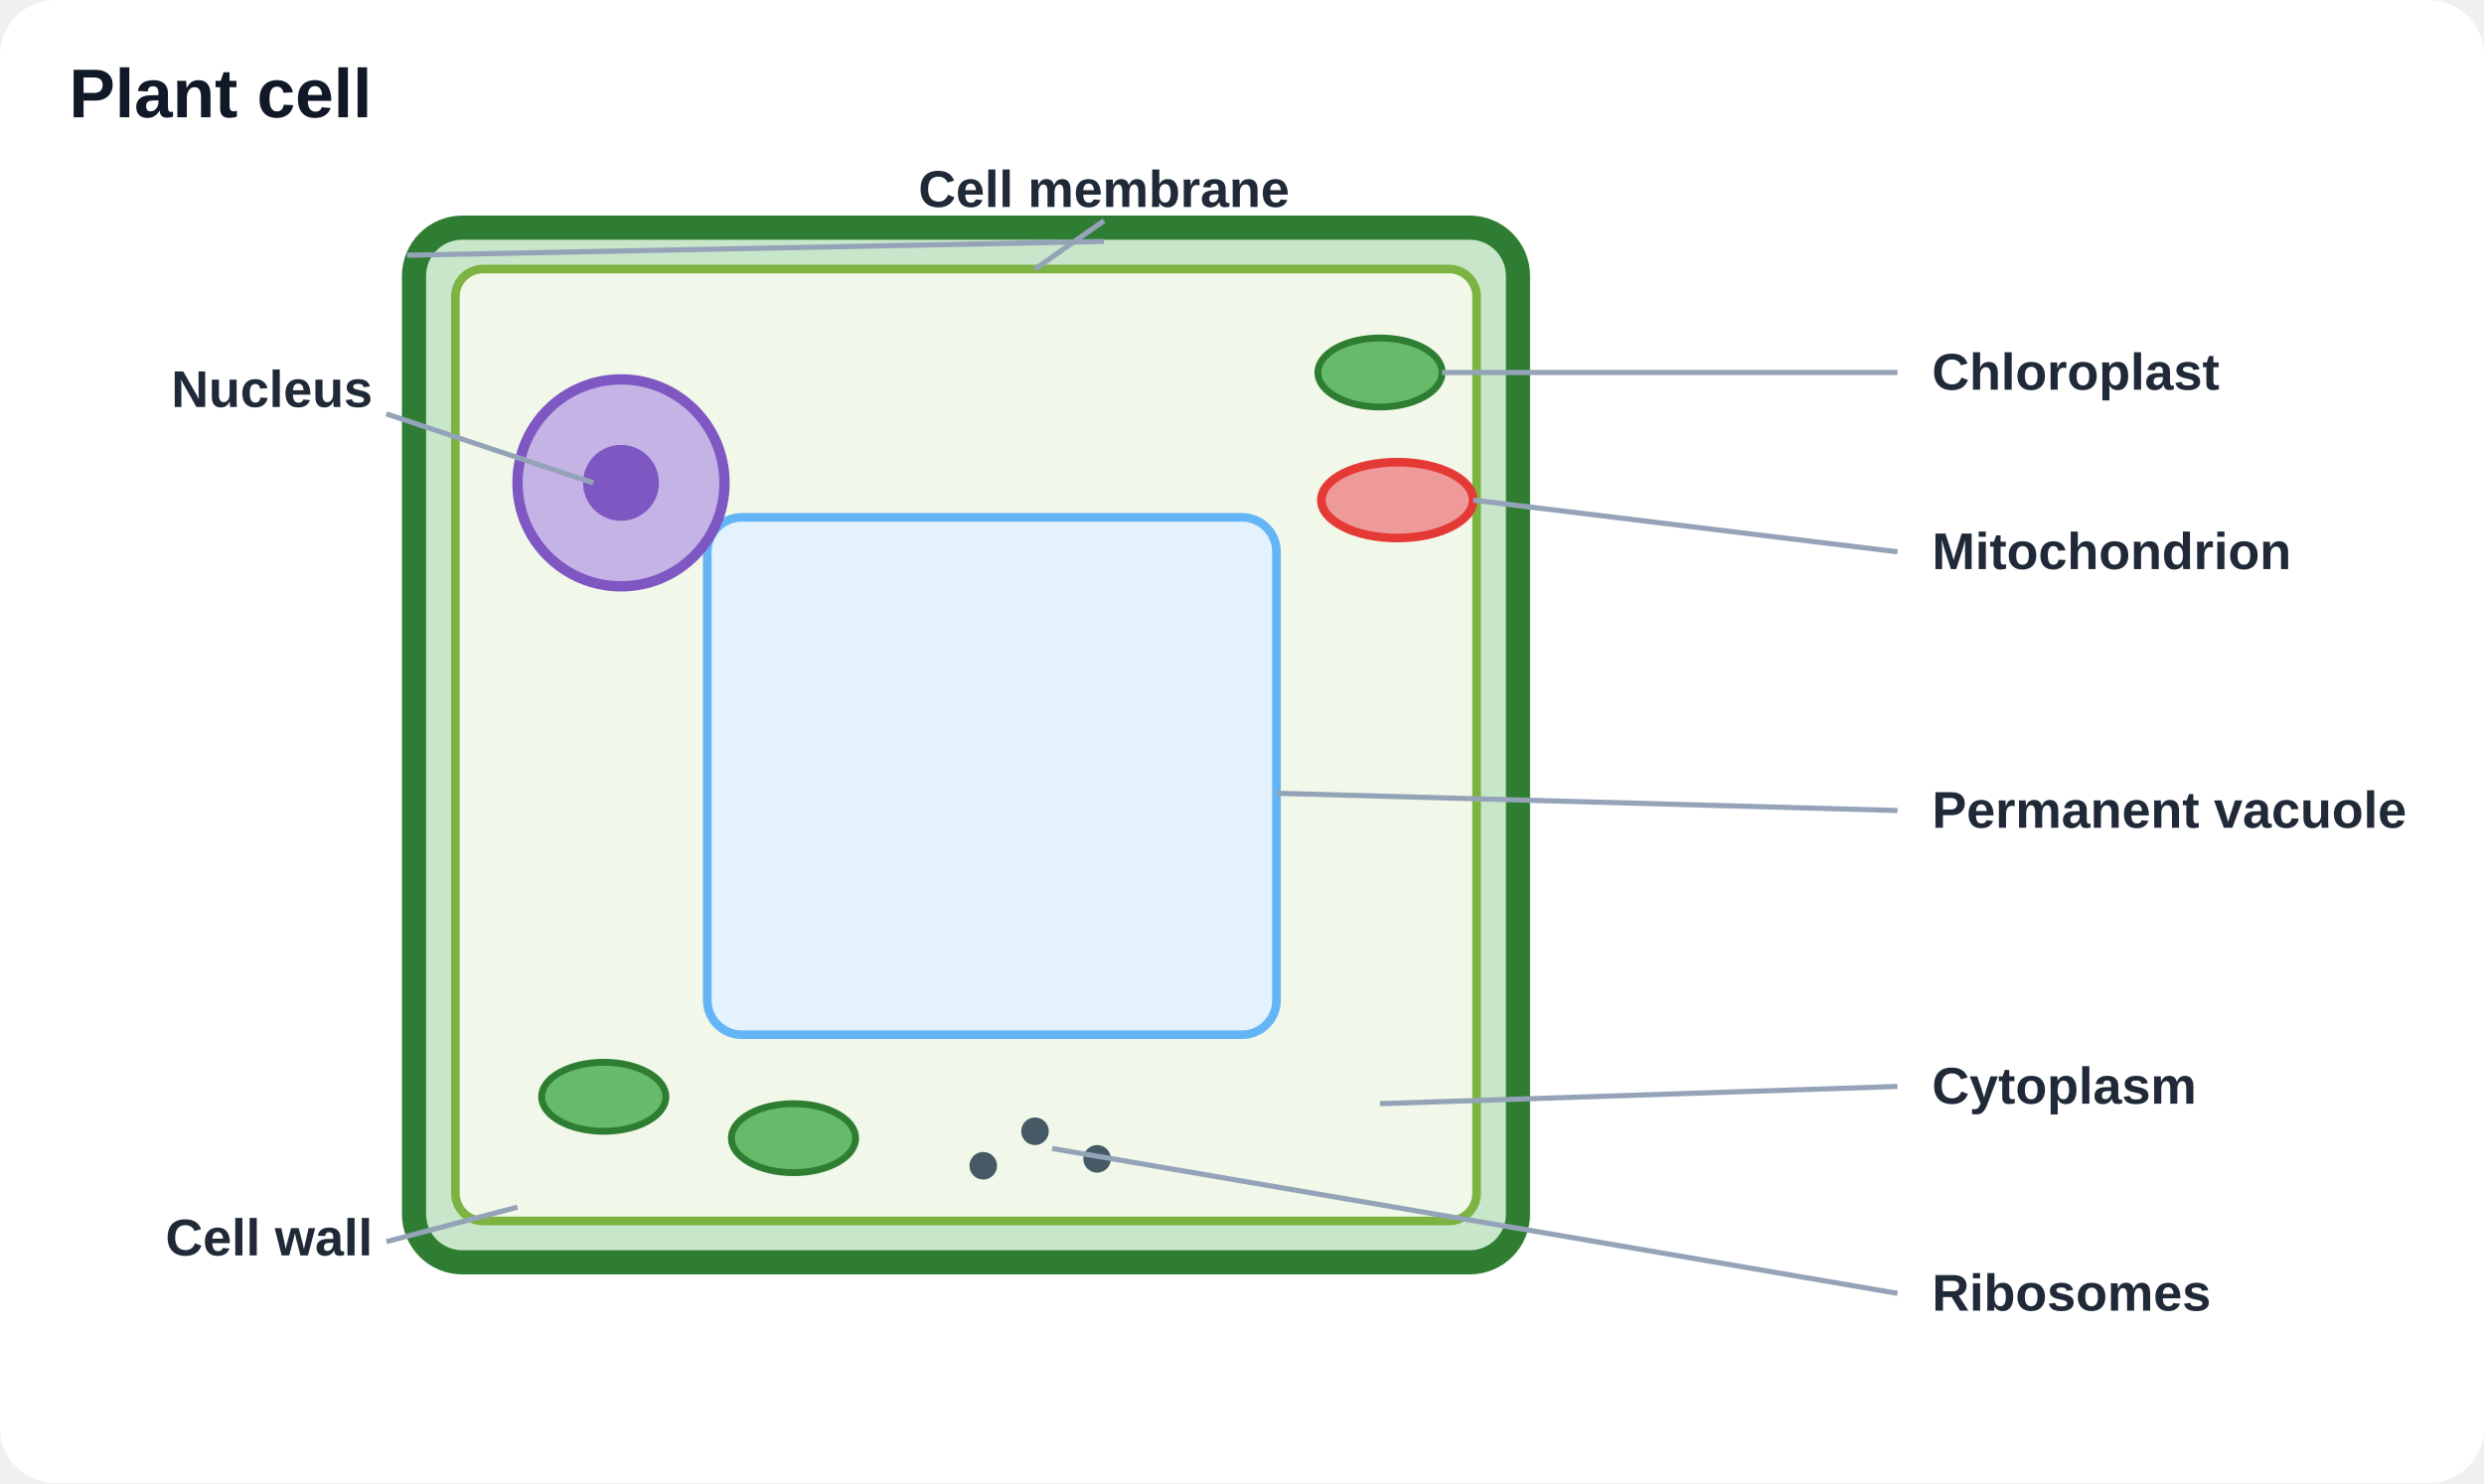
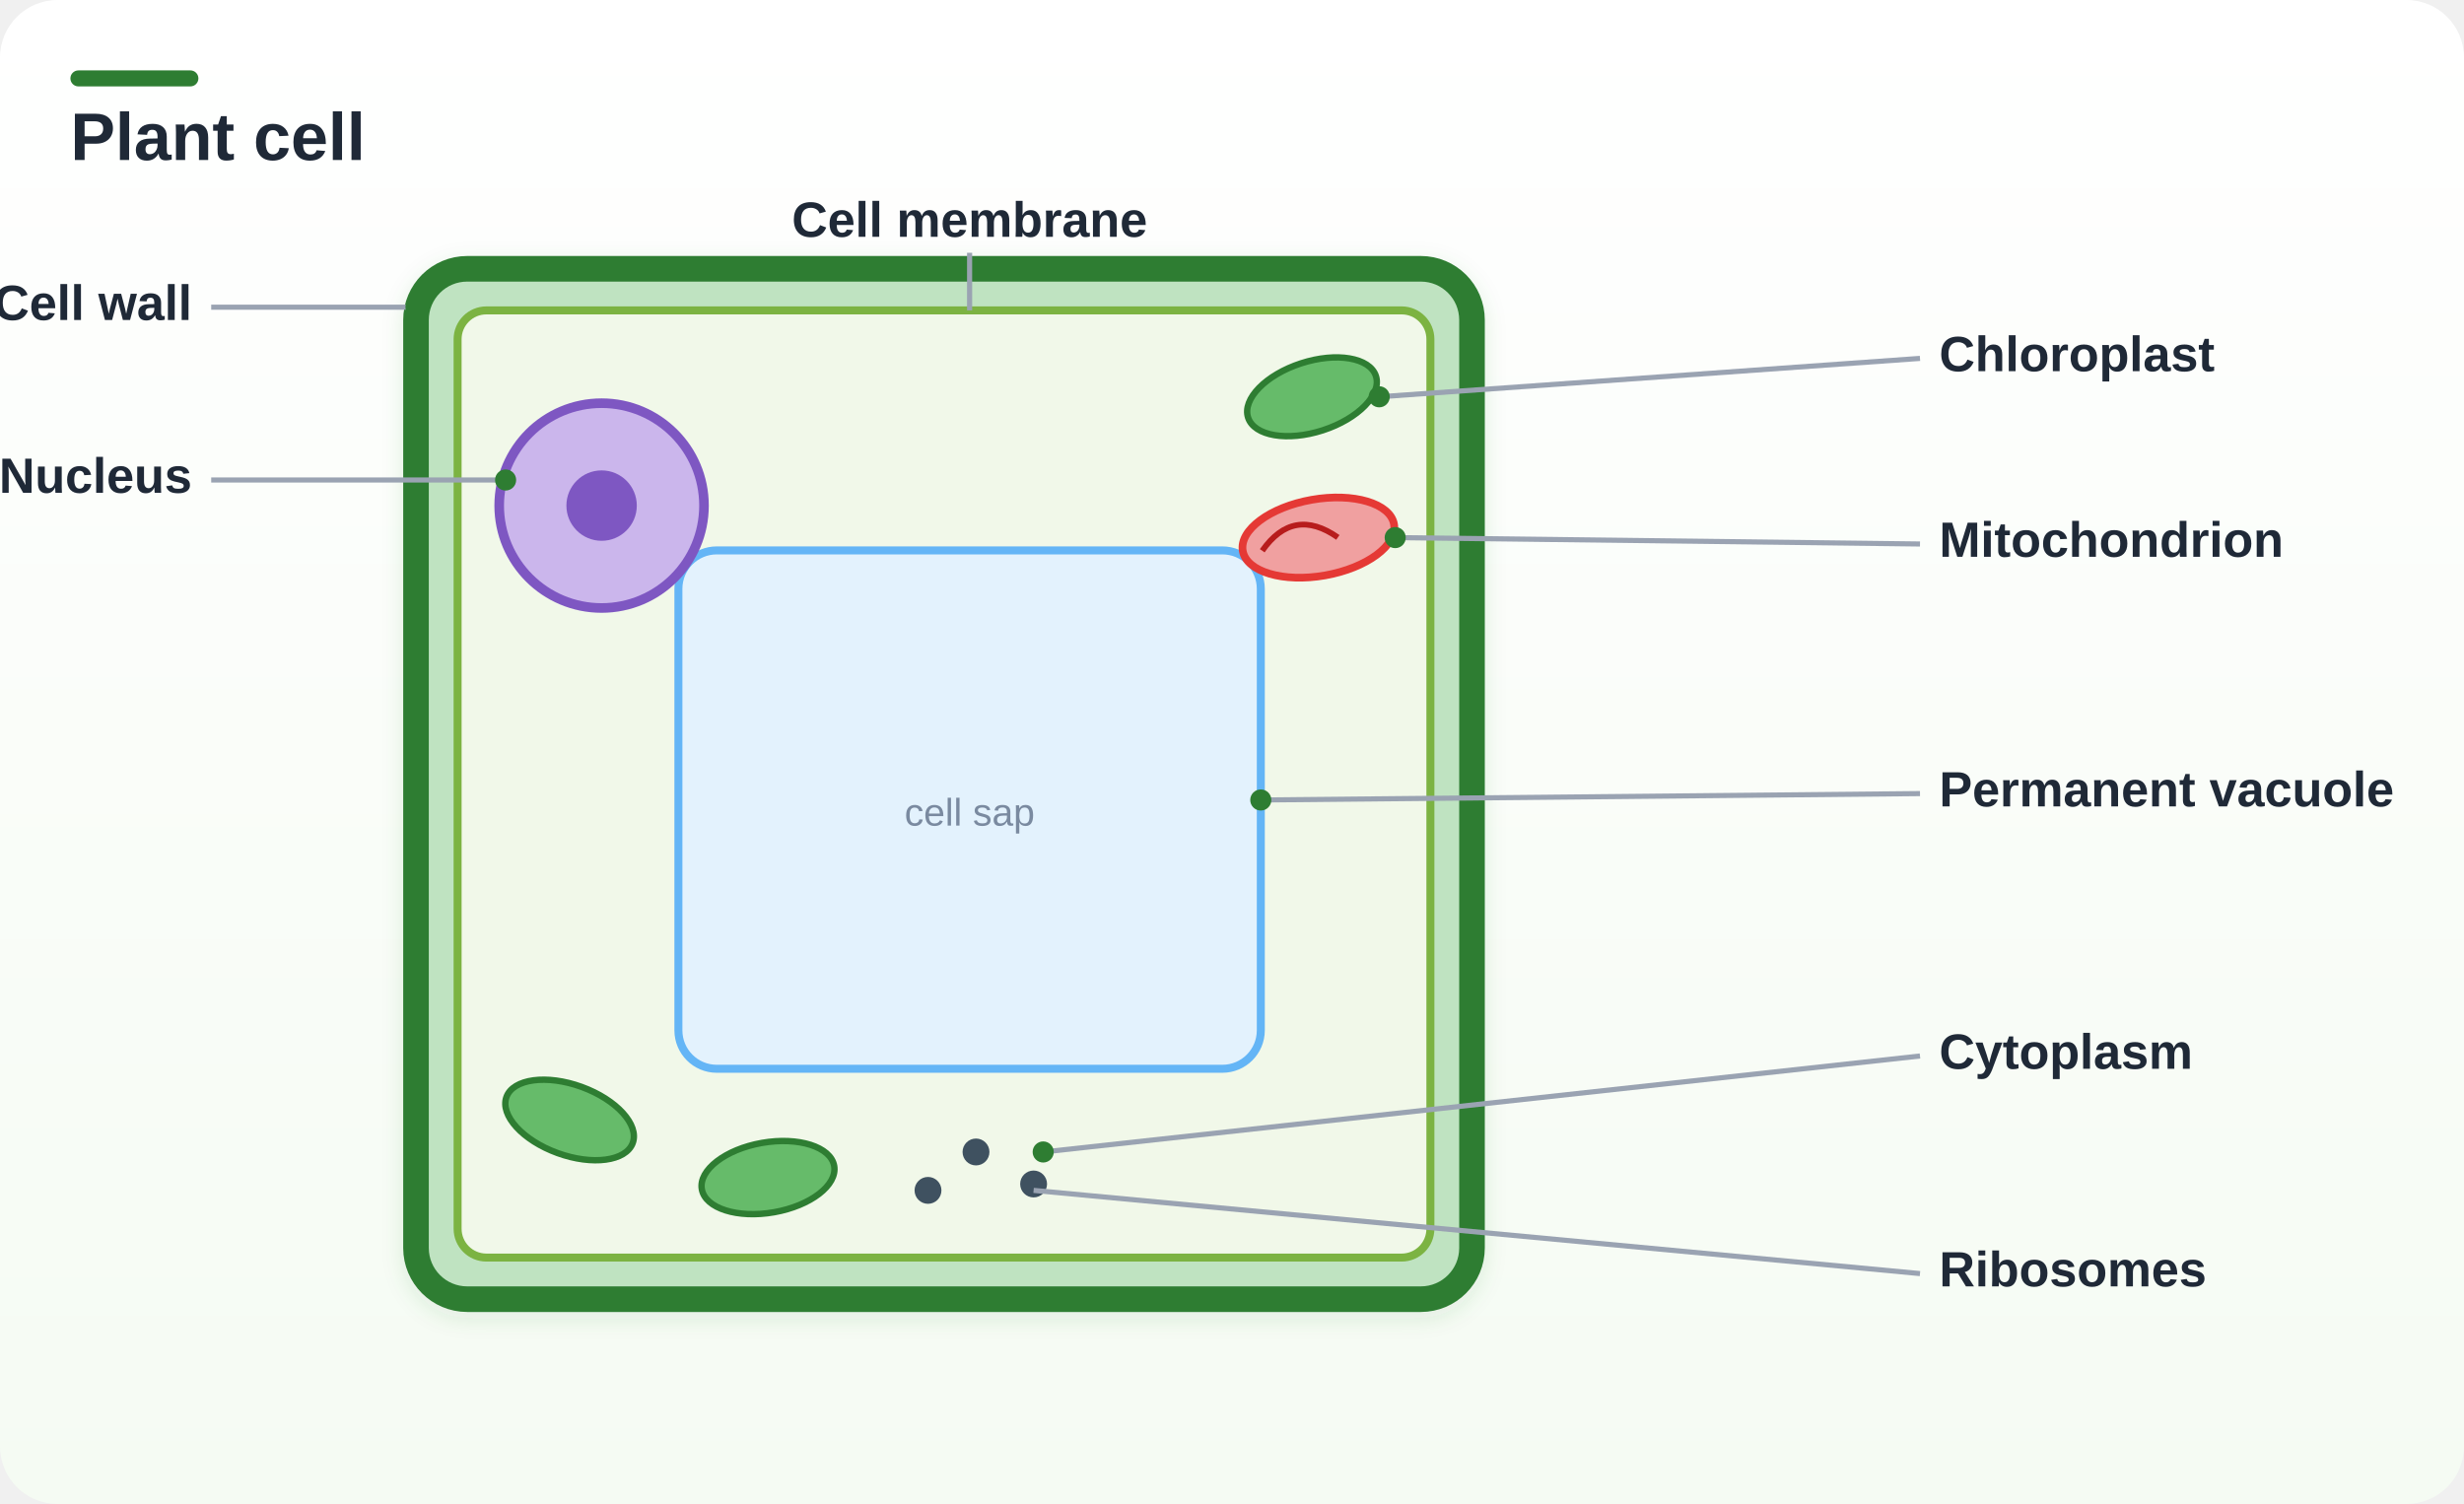
- <svg xmlns="http://www.w3.org/2000/svg" viewBox="0 0 720 430" font-family="Segoe UI, Arial, sans-serif">
-   <rect width="720" height="430" rx="16" fill="#ffffff" />
-   <text x="20" y="34" font-size="20" font-weight="700" fill="#111827">Plant cell</text>
-   <rect x="120" y="66" width="320" height="300" rx="14" fill="#c8e6c9" stroke="#2e7d32" stroke-width="7" />
-   <rect x="132" y="78" width="296" height="276" rx="8" fill="#f1f8e9" stroke="#7cb342" stroke-width="2.5" />
-   <rect x="205" y="150" width="165" height="150" rx="10" fill="#e3f2fd" stroke="#64b5f6" stroke-width="2.5" />
-   <circle cx="180" cy="140" r="30" fill="#c5b3e6" stroke="#7e57c2" stroke-width="3" />
-   <circle cx="180" cy="140" r="11" fill="#7e57c2" />
-   <ellipse cx="400" cy="108" rx="18" ry="10" fill="#66bb6a" stroke="#2e7d32" stroke-width="2" />
-   <ellipse cx="175" cy="318" rx="18" ry="10" fill="#66bb6a" stroke="#2e7d32" stroke-width="2" />
-   <ellipse cx="230" cy="330" rx="18" ry="10" fill="#66bb6a" stroke="#2e7d32" stroke-width="2" />
-   <ellipse cx="405" cy="145" rx="22" ry="11" fill="#ef9a9a" stroke="#e53935" stroke-width="2.5" />
-   <g fill="#455a64">
-     <circle cx="300" cy="328" r="4" />
-     <circle cx="318" cy="336" r="4" />
-     <circle cx="285" cy="338" r="4" />
+ <svg xmlns="http://www.w3.org/2000/svg" viewBox="0 0 770 470" font-family="Segoe UI, Arial, sans-serif">
+   <defs>
+     <linearGradient id="bgP" x1="0" y1="0" x2="0" y2="1">
+       <stop offset="0" stop-color="#ffffff" />
+       <stop offset="1" stop-color="#f5fbf3" />
+     </linearGradient>
+     <filter id="shP" x="-20%" y="-20%" width="140%" height="140%">
+       <feDropShadow dx="0" dy="2" stdDeviation="3.5" flood-color="#2e7d32" flood-opacity="0.12" />
+     </filter>
+   </defs>
+   <rect width="770" height="470" rx="18" fill="url(#bgP)" />
+   <rect x="22" y="22" width="40" height="5" rx="2.5" fill="#2e7d32" />
+   <text x="22" y="50" font-size="21" font-weight="800" fill="#1f2937">Plant cell</text>
+   <rect x="130" y="84" width="330" height="322" rx="16" fill="#bfe3c1" stroke="#2e7d32" stroke-width="8" filter="url(#shP)" />
+   <rect x="143" y="97" width="304" height="296" rx="9" fill="#f1f8e9" stroke="#7cb342" stroke-width="2.5" />
+   <rect x="212" y="172" width="182" height="162" rx="12" fill="#e3f2fd" stroke="#64b5f6" stroke-width="2.5" />
+   <text x="303" y="258" text-anchor="middle" font-size="12" fill="#7a8aa0">cell sap</text>
+   <circle cx="188" cy="158" r="32" fill="#cbb6ec" stroke="#7e57c2" stroke-width="3" />
+   <circle cx="188" cy="158" r="11" fill="#7e57c2" />
+   <g transform="rotate(-18 410 124)">
+     <ellipse cx="410" cy="124" rx="21" ry="11" fill="#66bb6a" stroke="#2e7d32" stroke-width="2" />
  </g>
-   <g stroke="#94a3b8" stroke-width="1.5">
-     <line x1="118" y1="74" x2="320" y2="70" />
-     <line x1="427" y1="145" x2="550" y2="160" />
-     <line x1="172" y1="140" x2="112" y2="120" />
-     <line x1="418" y1="108" x2="550" y2="108" />
-     <line x1="370" y1="230" x2="550" y2="235" />
-     <line x1="400" y1="320" x2="550" y2="315" />
-     <line x1="150" y1="350" x2="112" y2="360" />
-     <line x1="305" y1="333" x2="550" y2="375" />
+   <g transform="rotate(20 178 350)">
+     <ellipse cx="178" cy="350" rx="21" ry="11" fill="#66bb6a" stroke="#2e7d32" stroke-width="2" />
  </g>
-   <g font-size="15" font-weight="600" fill="#1f2937">
-     <text x="108" y="118" text-anchor="end">Nucleus</text>
-     <text x="108" y="364" text-anchor="end">Cell wall</text>
-     <text x="560" y="113">Chloroplast</text>
-     <text x="560" y="165">Mitochondrion</text>
-     <text x="560" y="240">Permanent vacuole</text>
-     <text x="560" y="320">Cytoplasm</text>
-     <text x="560" y="380">Ribosomes</text>
+   <g transform="rotate(-10 240 368)">
+     <ellipse cx="240" cy="368" rx="21" ry="11" fill="#66bb6a" stroke="#2e7d32" stroke-width="2" />
  </g>
-   <text x="320" y="60" text-anchor="middle" font-size="15" font-weight="600" fill="#1f2937">Cell membrane</text>
-   <line x1="320" y1="64" x2="300" y2="78" stroke="#94a3b8" stroke-width="1.5" />
+   <g transform="rotate(-10 412 168)">
+     <ellipse cx="412" cy="168" rx="24" ry="12" fill="#f0a0a0" stroke="#e53935" stroke-width="2.4" />
+     <path d="M394 169 q12 -12 24 0" fill="none" stroke="#b71c1c" stroke-width="1.8" />
+   </g>
+   <g fill="#3f5160">
+     <circle cx="305" cy="360" r="4.2" />
+     <circle cx="323" cy="370" r="4.2" />
+     <circle cx="290" cy="372" r="4.2" />
+   </g>
+   <text x="303" y="74" text-anchor="middle" font-size="15.5" font-weight="600" fill="#1f2937">Cell membrane</text>
+   <line x1="303" y1="79" x2="303" y2="97" stroke="#9aa3b2" stroke-width="1.6" />
+   <g stroke="#9aa3b2" stroke-width="1.6" fill="none">
+     <line x1="130" y1="96" x2="66" y2="96" />
+     <line x1="158" y1="150" x2="66" y2="150" />
+     <line x1="431" y1="124" x2="600" y2="112" />
+     <line x1="436" y1="168" x2="600" y2="170" />
+     <line x1="394" y1="250" x2="600" y2="248" />
+     <line x1="326" y1="360" x2="600" y2="330" />
+     <line x1="323" y1="372" x2="600" y2="398" />
+   </g>
+   <g fill="#2e7d32">
+     <circle cx="431" cy="124" r="3.3" />
+     <circle cx="436" cy="168" r="3.3" />
+     <circle cx="394" cy="250" r="3.3" />
+     <circle cx="326" cy="360" r="3.3" />
+     <circle cx="130" cy="96" r="3.3" />
+     <circle cx="158" cy="150" r="3.3" />
+   </g>
+   <g font-size="15.5" font-weight="600" fill="#1f2937">
+     <text x="60" y="100" text-anchor="end">Cell wall</text>
+     <text x="60" y="154" text-anchor="end">Nucleus</text>
+     <text x="606" y="116">Chloroplast</text>
+     <text x="606" y="174">Mitochondrion</text>
+     <text x="606" y="252">Permanent vacuole</text>
+     <text x="606" y="334">Cytoplasm</text>
+     <text x="606" y="402">Ribosomes</text>
+   </g>
</svg>
